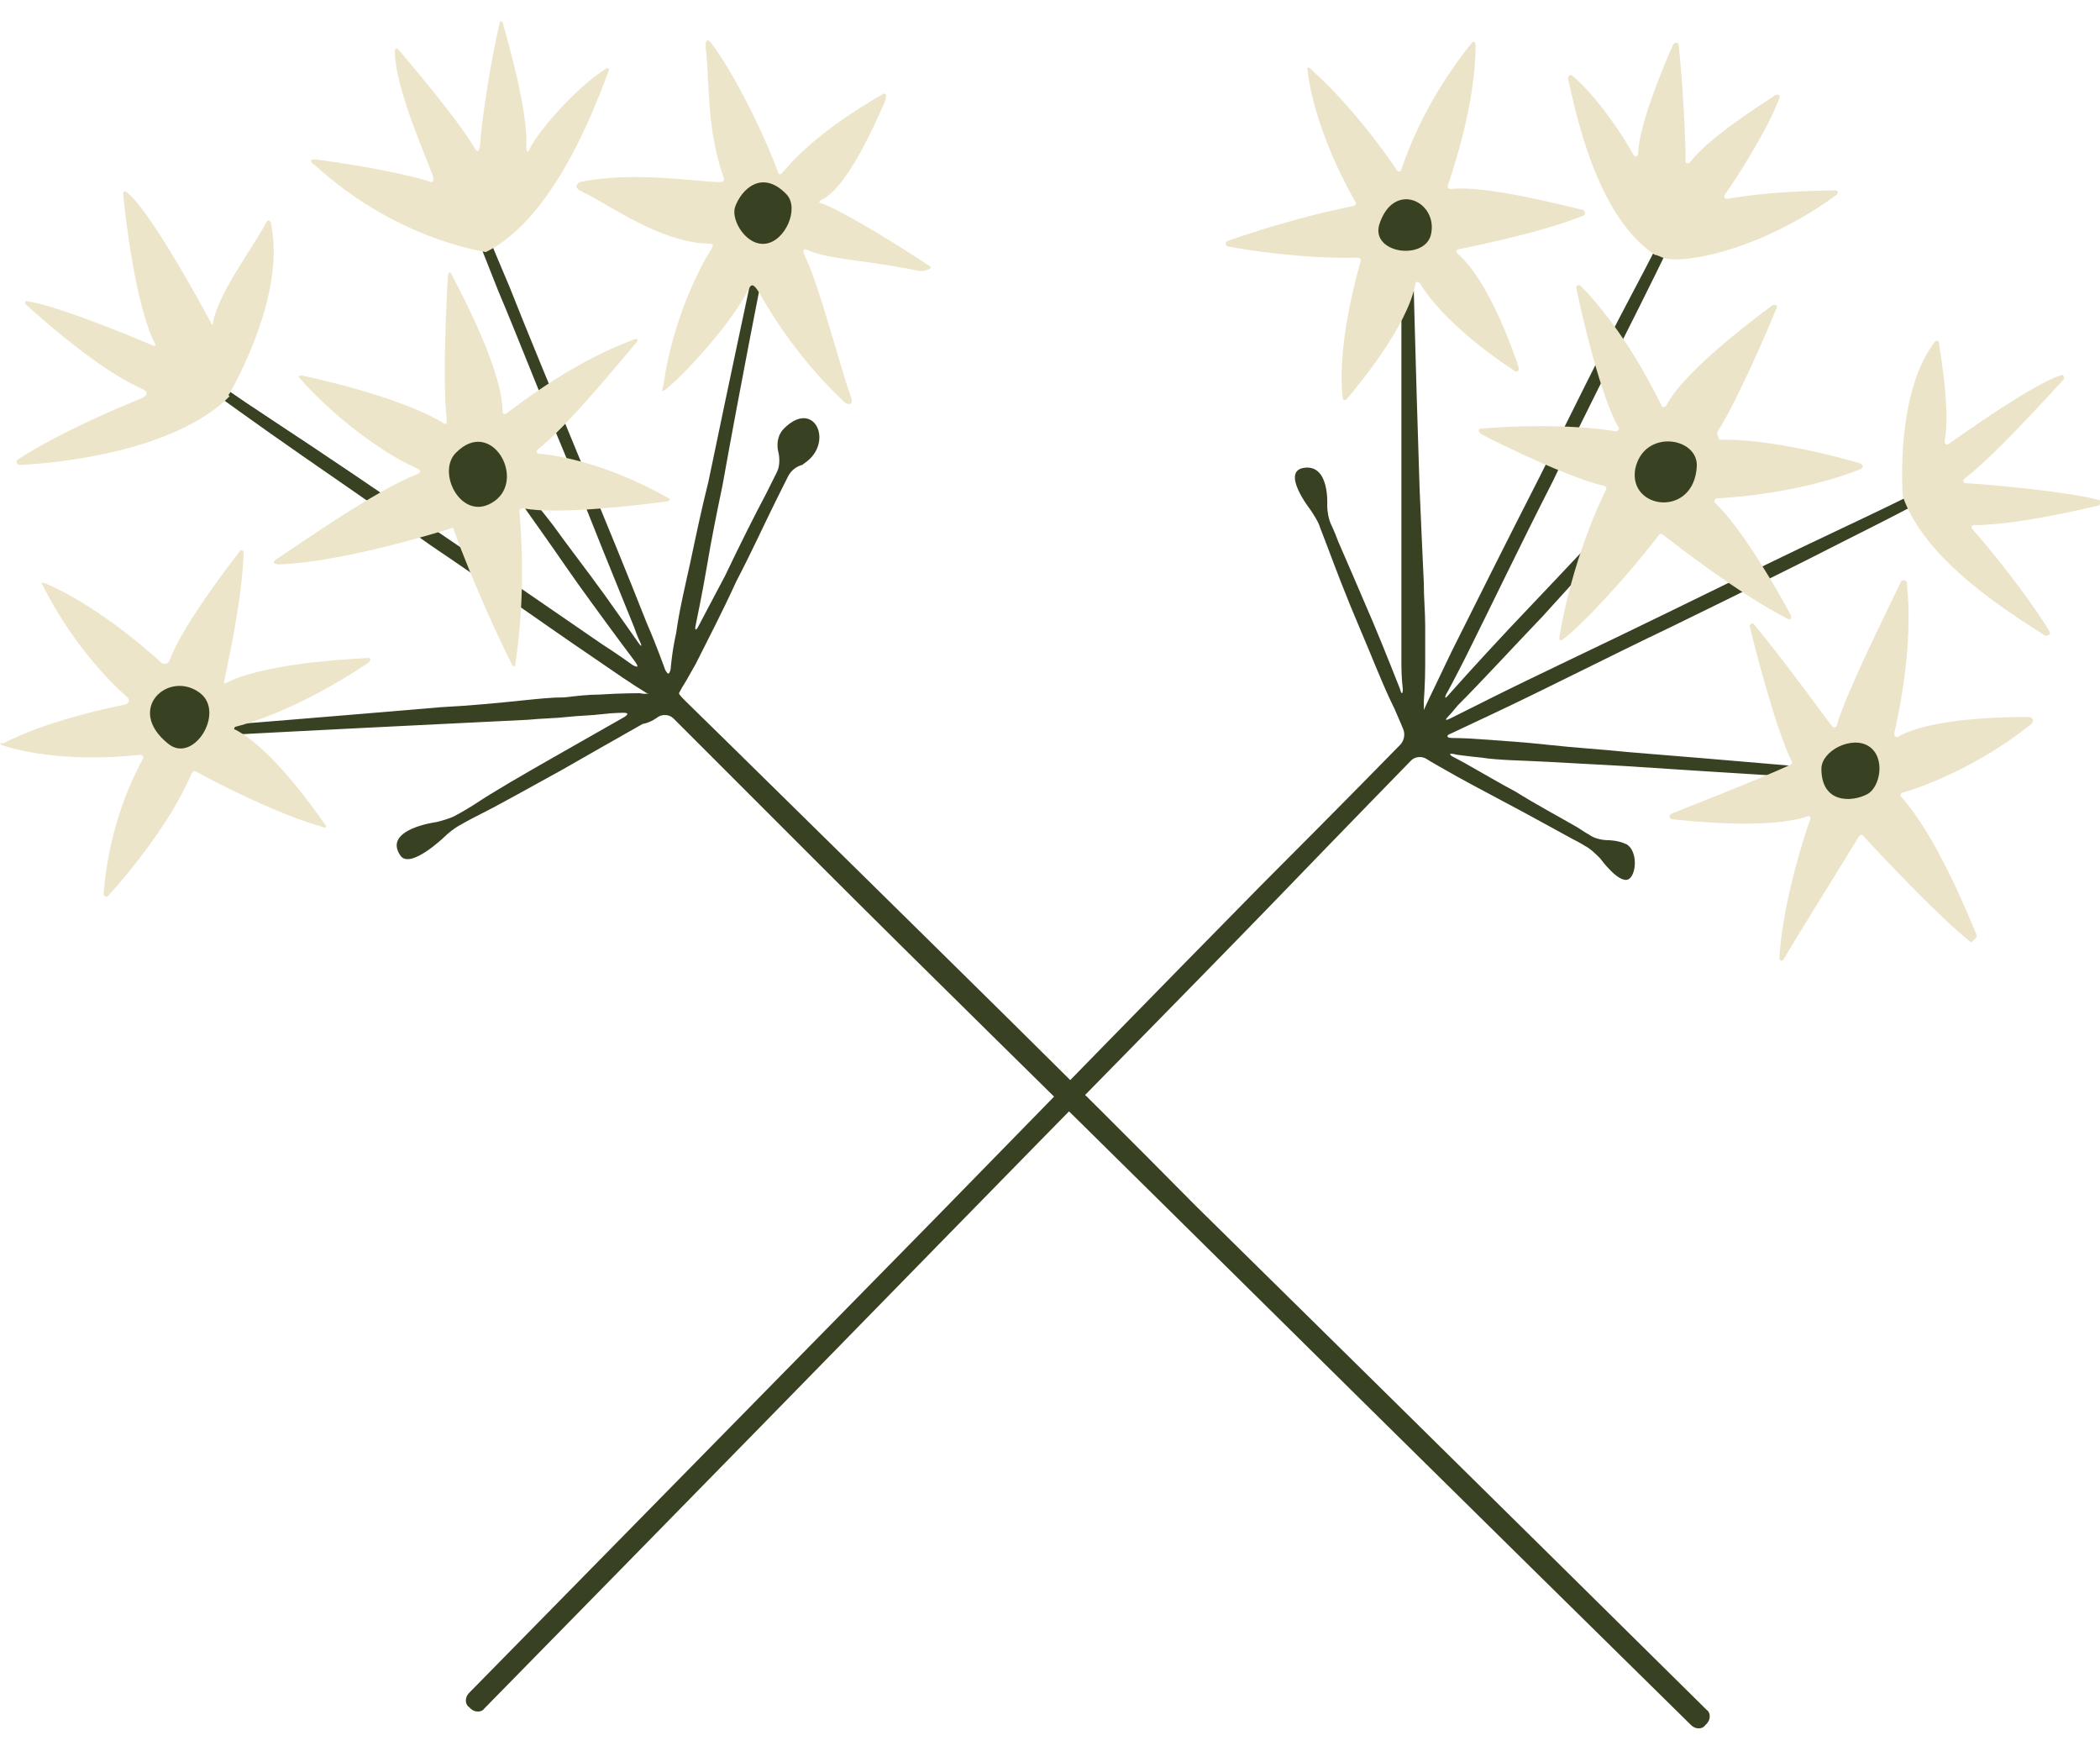
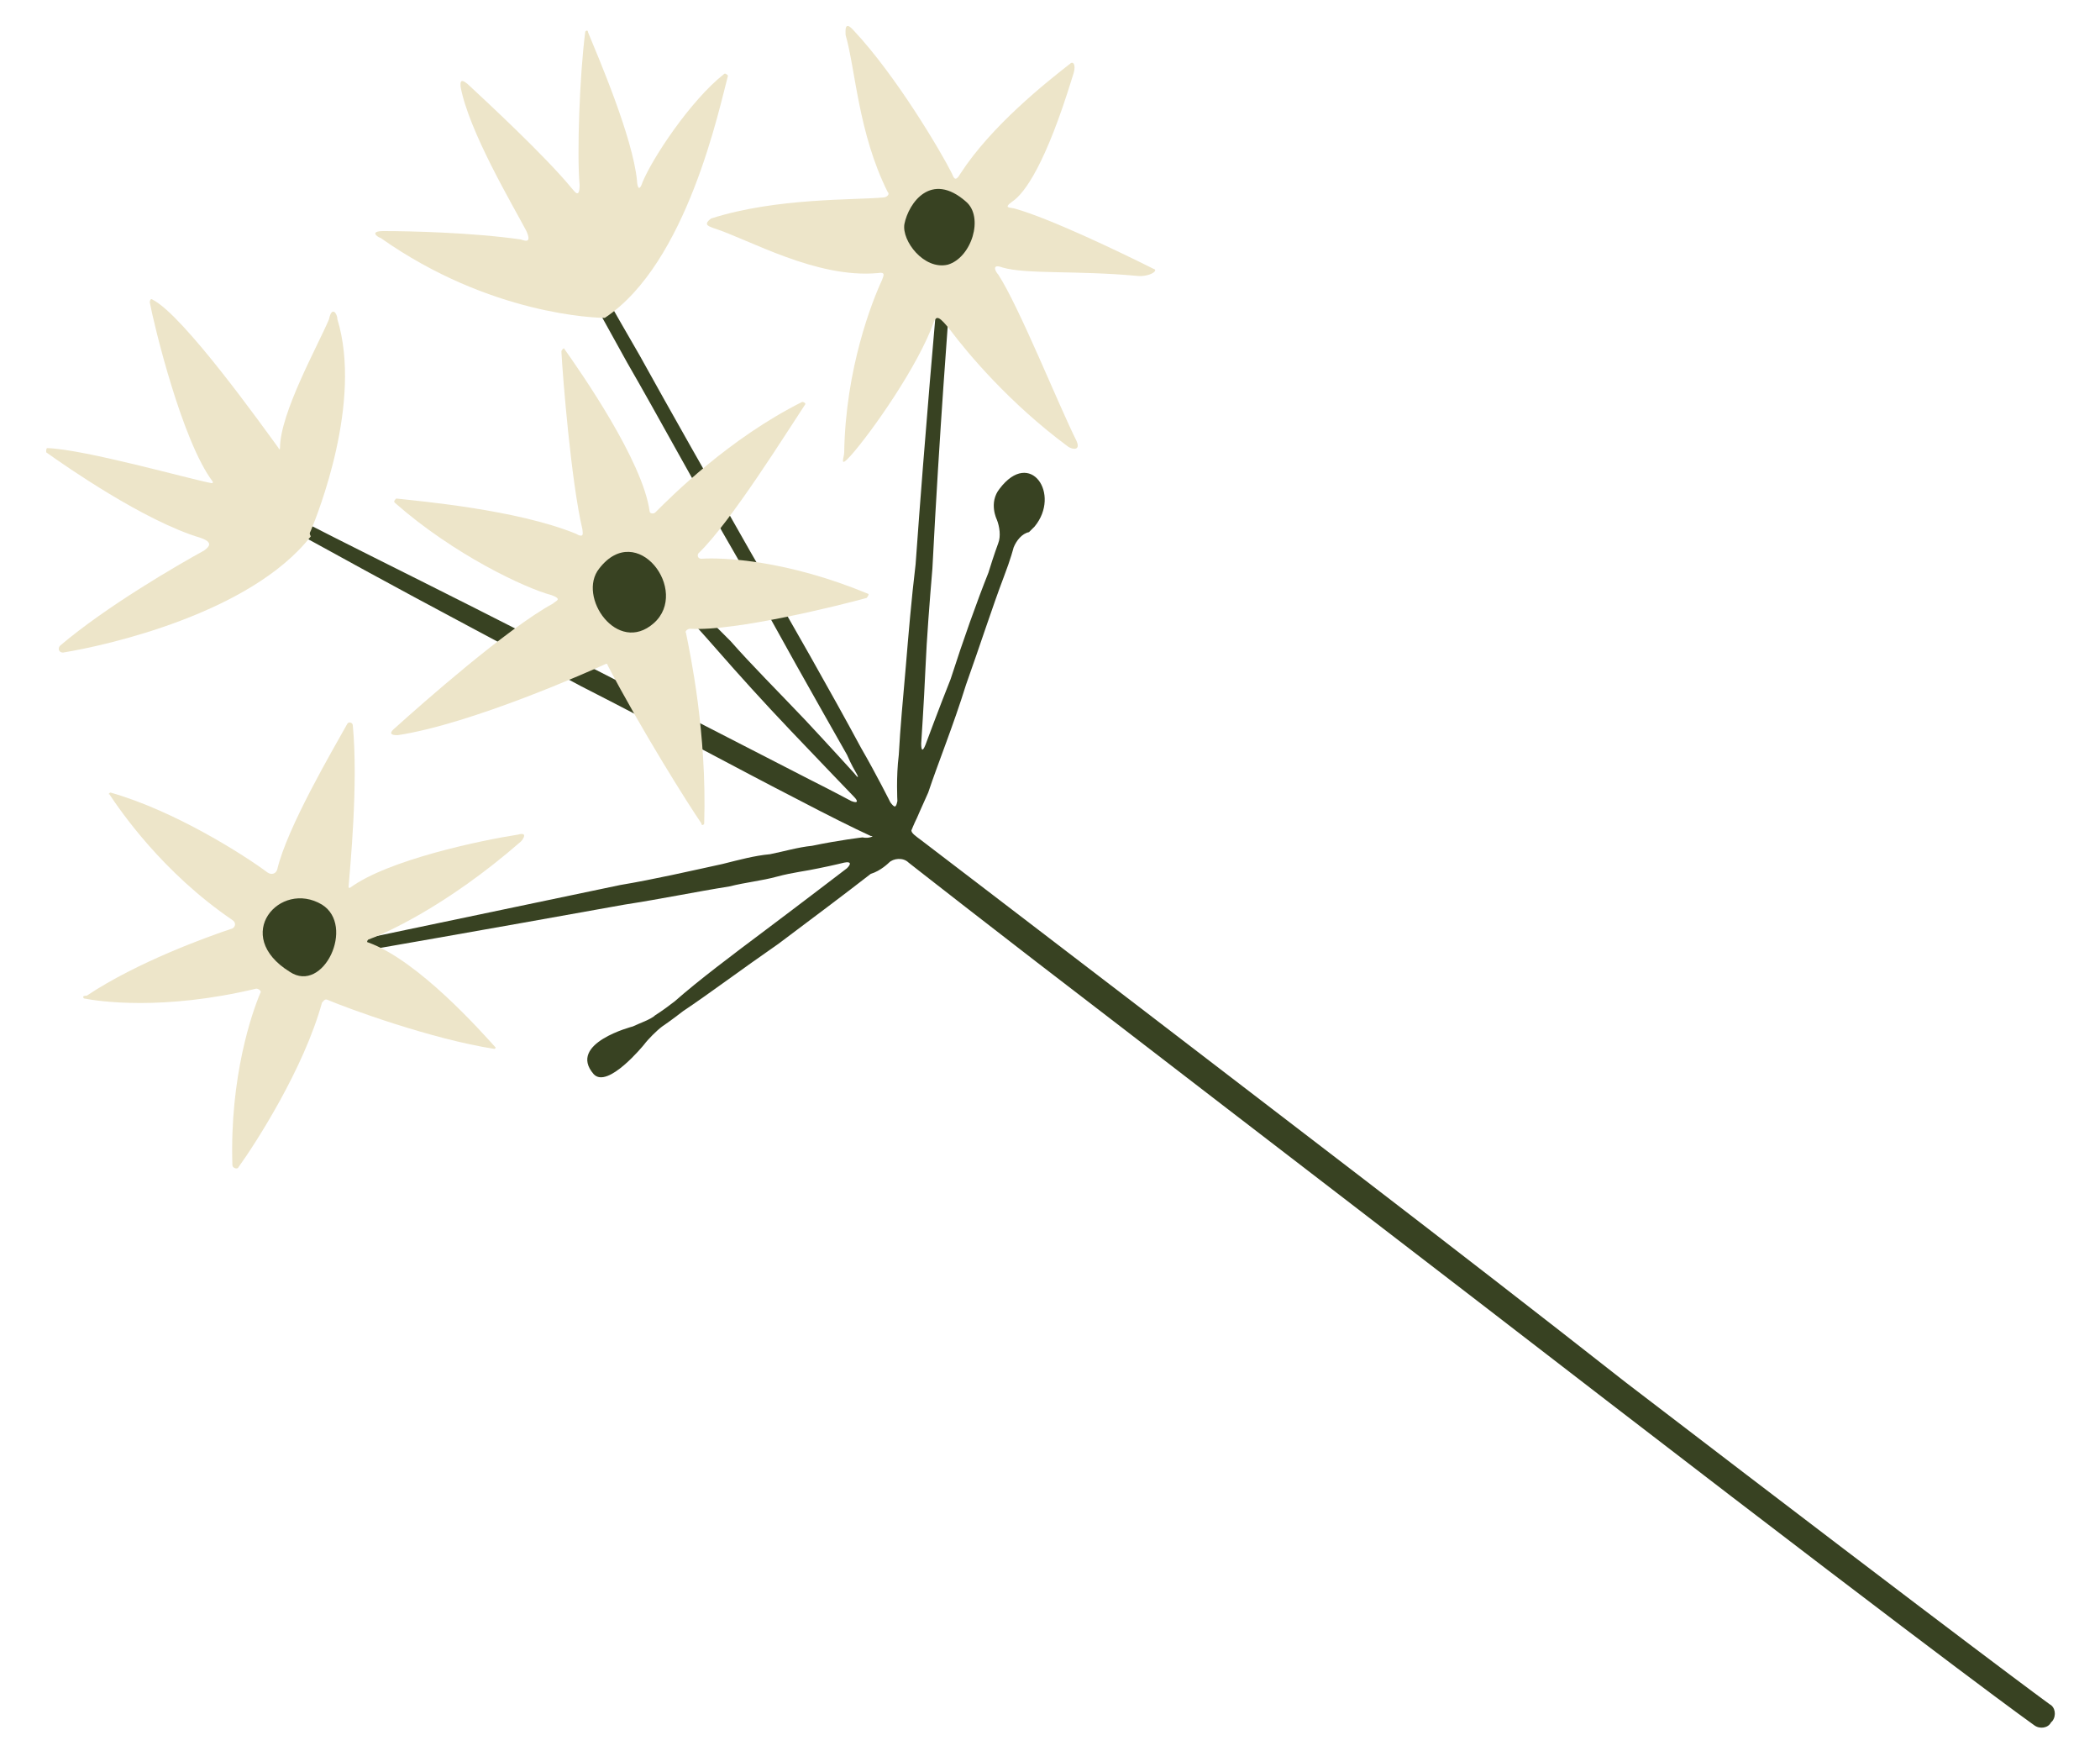
- <svg xmlns="http://www.w3.org/2000/svg" version="1.1" id="Lager_1" x="0px" y="0px" viewBox="-45 -32.8 150 125" style="enable-background:new -45 -32.8 150 125;" xml:space="preserve">
+ <svg xmlns="http://www.w3.org/2000/svg" version="1.1" id="Lager_1" x="0px" y="0px" viewBox="45 -32 150 125" style="enable-background:new 45 -32 150 125;" xml:space="preserve">
  <style type="text/css">
	.st0{fill:#384222;}
	.st1{fill:#EDE5C9;}
- 	.st2{fill:#ECE4C8;}
</style>
  <g>
    <g>
-       <g>
-         <path class="st0" d="M11-2.2c-0.7,0.7-0.4,1.7-0.4,1.7c0.1,0.4,0.1,1-0.1,1.4c0,0-0.3,0.6-0.8,1.6C8.9,4,7.8,6.2,6.8,8.3     C6,9.8,4.9,11.9,4.9,11.9c-0.2,0.4-0.3,0.3-0.2-0.1c0,0,0.5-2.4,0.8-4.2c0.3-1.8,0.7-3.8,1.1-5.7C8-5.9,9.4-12.9,9.4-12.9     c0.1-0.4,0-0.8-0.2-0.8s-0.4,0.3-0.5,0.6c0,0-1.5,7-3.1,14.7C5.1,3.6,4.7,5.5,4.3,7.4c-0.4,1.8-0.8,3.5-1,5C3,13.7,2.9,15,2.9,15     c-0.1,0.4-0.2,0.4-0.4,0c0,0-0.6-1.7-1.3-3.3C-0.1,8.4-1.9,4-3.7-0.3c-1.8-4.4-3.6-8.7-4.9-12c-1.4-3.3-2-4.8-2-4.8     c-0.2-0.4-0.4-0.6-0.6-0.5s-0.2,0.4-0.1,0.8c0,0,0.6,1.5,1.9,4.8C-8-8.7-6.3-4.3-4.5,0C-2.8,4.4-1,8.8,0.3,12     c0.2,0.6,0.4,1,0.4,1c0.2,0.4,0.1,0.4-0.1,0.1c0,0-1.4-2-2.4-3.4c-1.3-1.8-2.7-3.6-3.7-5c-1-1.3-1.3-1.6-1.3-1.6     c-0.2-0.3-0.6-0.5-0.8-0.4c-0.2,0.1-0.1,0.5,0.1,0.8c0,0,0.2,0.3,1.2,1.7c1,1.4,2.2,3.2,3.6,5.1c1.3,1.8,3.1,4.2,3.1,4.2     c0.2,0.3,0.2,0.4-0.2,0.2c0,0-1.1-0.8-2.2-1.5C-5.2,11-9.4,8.1-13.7,5.2c-4.2-2.9-8.5-5.8-11.7-7.9c-3.2-2.1-4.7-3.2-4.7-3.2     c-0.3-0.2-0.7-0.3-0.8-0.1c-0.1,0.2,0.1,0.5,0.4,0.7c0,0,1.5,1.1,4.6,3.3c3.1,2.2,7.4,5.1,11.6,8.1C-10,9-5.8,12-2.7,14.1     c1.6,1.1,2.9,2,3.9,2.6c0.1,0,0.1,0,0.1,0c0.1,0-0.2,0.1-0.6,0c0,0-1.4,0-2.9,0.1c-0.8,0-1.6,0.1-2.5,0.2c-0.9,0-1.8,0.1-2.8,0.2     c-1.9,0.2-4,0.4-6,0.5c-8.2,0.7-15.7,1.3-15.7,1.3c-0.4,0-0.7,0.2-0.7,0.4s0.4,0.4,0.8,0.3c0,0,7.5-0.4,15.7-0.8     c2.1-0.1,4.1-0.2,6.1-0.3c1-0.1,1.9-0.1,2.8-0.2c0.9-0.1,1.7-0.1,2.5-0.2c0.8-0.1,1.5-0.1,1.5-0.1c0.4,0,0.4,0.1,0.1,0.3     c0,0-3,1.7-5.1,2.9c-2.1,1.2-4.2,2.4-5.7,3.4c-0.8,0.5-1.2,0.7-1.2,0.7c-0.3,0.2-1,0.4-1.4,0.5c0,0-3.9,0.5-2.6,2.4     c0.7,1,3.1-1.3,3.1-1.3c0.3-0.3,0.8-0.7,1.2-0.9c0,0,0.5-0.3,1.3-0.7c1.6-0.8,3.7-2,5.9-3.2c2.1-1.2,4.2-2.4,5.8-3.3     C1.5,18.8,2,18.4,2,18.4c0.3-0.2,0.8-0.2,1.1,0.1c0,0,4.7,4.7,10.8,10.8c6.9,6.9,16.2,16,25.4,25.1c18.5,18.3,36.5,36,36.5,36     c0.3,0.3,0.8,0.3,1,0l0.1-0.1c0.3-0.3,0.3-0.8,0-1c0,0-18-17.8-36.5-36C31.3,44.1,22,35,15.1,28.2C8.3,21.5,4,17.3,4,17.3     c-0.3-0.3-0.5-0.5-0.5-0.6c0,0,0.2-0.4,0.4-0.7c0,0,0.3-0.5,0.8-1.4c0.8-1.6,1.9-3.7,2.9-5.9c1.1-2.1,2.1-4.3,2.9-5.9     c0.5-1,0.8-1.6,0.8-1.6c0.2-0.4,0.6-0.7,1-0.8c0,0,0,0,0.4-0.3C14.5-1.4,13.1-4.3,11-2.2z" />
-       </g>
-       <path class="st1" d="M-13.1-2.9c-0.3-2.8,0-8.7,0.1-10.3c0-0.1,0.2-0.2,0.2-0.1c0.8,1.5,3.7,7,3.7,9.9c0,0.2,0.2,0.2,0.3,0.1    C-7.7-4.1-4-7,0.4-8.6c0.1,0,0.2,0.1,0.1,0.2c-1.1,1.3-5.1,6.2-7.1,7.7c-0.1,0.1-0.1,0.3,0.1,0.3c1.3,0.1,4.9,0.7,9.3,3.2    C2.9,2.8,2.8,3,2.7,3C1.2,3.2-5.1,4-7.6,3.5c-0.2,0-0.3,0.1-0.3,0.2c0.1,1.2,0.5,5.8-0.3,11c0,0.1-0.2,0.1-0.2,0    C-9,13.6-11.2,8.9-12.6,5c0-0.1-0.1-0.1-0.1-0.1c-0.9,0.3-8.1,2.5-12.4,2.6c-0.2,0-0.6-0.1-0.1-0.4c1.8-1.2,7.1-4.9,9.9-6    c0.2-0.1,0.6-0.2,0-0.5c-1.5-0.6-5.3-3-8.3-6.4c-0.1-0.1,0-0.2,0.1-0.2c1.4,0.3,6.8,1.5,10,3.3C-13-2.3-13.1-2.7-13.1-2.9z" />
-       <path class="st1" d="M-3.4-19.1c1.9,0.9,5.5,3.6,9,3.7c0.5,0,0.3,0.2,0.2,0.4c-0.7,1.1-2.7,4.8-3.4,9.6c0,0.3-0.4,0.9,0.4,0.2    c1.4-1.2,4.5-4.6,5.7-7c0.2-0.4,0.4-0.3,0.9,0.6c0.8,1.4,2.8,4.6,5.9,7.5c0.2,0.2,0.7,0.3,0.5-0.3c-0.8-2.2-2.3-8.1-3.3-10.1    c-0.1-0.2-0.3-0.7,0.3-0.4c1.3,0.6,4.2,0.7,7.6,1.4c0.7,0.2,1.3-0.2,1-0.3c-1.8-1.2-5.6-3.6-7.5-4.4c-0.2-0.1-0.7-0.1-0.1-0.4    c0.8-0.4,2.2-1.9,4.3-6.7c0.3-0.6,0.2-0.9,0-0.8c-1.6,0.9-5,3-7.1,5.5c-0.4,0.5-0.4,0.1-0.5-0.1c-0.5-1.4-2.5-6-4.6-8.9    c-0.5-0.7-0.5-0.1-0.5,0.2c0.3,2,0,5.7,1.3,9.3c0.1,0.2-0.1,0.3-0.3,0.3c-1.6,0-6.1-0.8-10,0C-4.1-19.4-3.6-19.2-3.4-19.1z" />
-       <path class="st1" d="M-10.3-14.8c-0.5-0.1-6.5-1-12.2-6.2c-0.2-0.1-0.6-0.5,0.2-0.4c1.4,0.2,5,0.7,7.8,1.5    c0.2,0.1,0.6,0.3,0.4-0.4c-0.6-1.6-2.6-6.1-2.7-8.7c0-0.2,0-0.6,0.4-0.1c1,1.2,3.9,4.6,5.2,6.7c0.1,0.2,0.4,0.8,0.5-0.1    c0.1-1.8,0.8-6.2,1.4-8.7c0-0.1,0.2-0.1,0.2,0c0.4,1.4,1.8,6.3,1.7,8.8c0,0.2,0,0.8,0.3,0.1c0.7-1.3,3.3-4.3,5.4-5.6    c0.1-0.1,0.2,0,0.2,0.1C-2.2-26-5.2-17.3-10.3-14.8C-10.3-14.8-10.3-14.8-10.3-14.8z" />
-       <path class="st1" d="M-28.6-4.7c0.5-0.9,3.9-7,3-11.9c0-0.3-0.2-0.8-0.5-0.1c-0.8,1.5-3.4,5-3.7,7c0,0.1-0.1,0.1-0.1,0    c-0.7-1.3-4.5-8.3-6.1-9.4c-0.1-0.1-0.2,0-0.2,0.1c0.1,1.4,0.9,8.2,2.3,10.8c0,0.1,0,0.1-0.1,0.1c-1.2-0.5-6.9-2.9-9.1-3.2    c-0.1,0-0.1,0.1-0.1,0.2c1,0.9,5.1,4.6,8.2,6c0.7,0.3,0.5,0.5,0.2,0.7c-1.7,0.7-6,2.5-8.9,4.4c-0.2,0.1-0.1,0.4,0.1,0.4    c2.5-0.1,11-0.9,15-4.9C-28.7-4.6-28.7-4.6-28.6-4.7z" />
-       <path class="st1" d="M-44.9,20.4c0.8,0.3,4.4,1.3,9.9,0.7c0.2,0,0.3,0.2,0.2,0.3c-0.6,1.1-2.4,4.6-2.8,9.6c0,0.2,0.2,0.3,0.3,0.2    c1.2-1.3,4.5-5.2,6-8.8c0.1-0.1,0.2-0.2,0.3-0.1c1.1,0.6,5.6,3,9.2,4c0.1,0,0.1-0.1,0.1-0.1c-0.7-1-3.8-5.5-6.5-6.9    c-0.1,0-0.1-0.1,0-0.2c0.9-0.2,4.6-1.3,9.4-4.5c0.2-0.1,0.5-0.5-0.1-0.4c-2.1,0.1-7.6,0.5-10,1.8c-0.1,0-0.1,0-0.1-0.1    c0.2-1,1.3-5.8,1.4-9.2c0-0.2-0.2-0.3-0.3-0.1c-1,1.3-4.2,5.5-5,7.8c-0.1,0.2-0.4,0.3-0.6,0.1c-1.2-1.1-4.8-4.2-8.4-5.7    c-0.1,0-0.2,0.1-0.1,0.1c0.5,1,2.5,4.9,6.1,8.1c0.2,0.2,0.1,0.4-0.1,0.5c-1.5,0.3-5.7,1.2-8.8,2.8C-45,20.2-45,20.3-44.9,20.4z" />
-       <path class="st0" d="M-12.4-0.5C-13.9,0.9-12,4.6-9.7,3S-9.9-3-12.4-0.5z" />
-       <path class="st0" d="M7.5-18c-0.3,0.9,0.8,2.8,2.2,2.6s2.4-2.5,1.5-3.5C9.4-20.8,7.9-19.2,7.5-18z" />
-       <path class="st0" d="M-33,20.3c1.8,1.5,4.1-2.2,2.3-3.6C-32.9,15-36.1,17.8-33,20.3z" />
+       <path class="st0" d="M116.4,2.9c-0.8,1-0.2,2.2-0.2,2.2c0.2,0.5,0.3,1.2,0.1,1.7c0,0-0.3,0.8-0.7,2.1c-0.8,2-1.8,4.8-2.7,7.6    c-0.8,2-1.8,4.7-1.8,4.7c-0.2,0.5-0.3,0.4-0.3-0.1c0,0,0.2-3,0.3-5.3s0.3-4.8,0.5-7.2c0.5-9.8,1.2-18.7,1.2-18.7    c0.1-0.5-0.1-1-0.4-1c-0.2,0-0.4,0.4-0.5,0.8c0,0-0.8,8.8-1.5,18.6c-0.3,2.5-0.5,4.9-0.7,7.3c-0.2,2.3-0.4,4.4-0.5,6.3    c-0.2,1.6-0.1,3.3-0.1,3.3c-0.1,0.5-0.2,0.5-0.5,0.1c0,0-1-2-2.1-3.9c-2.1-3.9-5-9-7.9-14c-2.9-5.1-5.8-10.2-7.9-14    c-2.2-3.8-3.2-5.6-3.2-5.6c-0.3-0.5-0.6-0.7-0.8-0.5c-0.2,0.2-0.2,0.5,0,1c0,0,1,1.8,3.1,5.6c2.2,3.8,5,9,7.9,14    c2.8,5.2,5.7,10.3,7.8,14c0.3,0.7,0.6,1.2,0.6,1.2c0.3,0.5,0.2,0.5-0.1,0.1c0,0-2-2.2-3.5-3.8c-1.9-2-3.9-4-5.3-5.6    c-1.4-1.4-1.8-1.8-1.8-1.8c-0.3-0.3-0.8-0.5-1-0.4s0,0.6,0.2,1c0,0,0.3,0.3,1.7,1.9c1.4,1.6,3.2,3.6,5.2,5.7    c1.9,2,4.5,4.7,4.5,4.7c0.3,0.3,0.3,0.5-0.2,0.3c0,0-1.5-0.8-2.9-1.5c-4.3-2.2-9.9-5.1-15.6-8c-5.6-2.9-11.4-5.8-15.6-7.9    s-6.3-3.2-6.3-3.2c-0.4-0.2-0.9-0.3-1,0c-0.1,0.3,0.2,0.6,0.6,0.8c0,0,2,1.1,6.2,3.4S80.9,14,86.5,17c5.7,2.9,11.4,6,15.5,8.1    c2.1,1.1,3.9,2,5.2,2.6c0.1,0,0.1,0,0.1,0c0.1,0-0.2,0.2-0.7,0.1c0,0-1.7,0.2-3.6,0.6c-1,0.1-2,0.4-3,0.6    c-1.1,0.1-2.2,0.4-3.4,0.7c-2.3,0.5-4.9,1.1-7.3,1.5c-10,2.1-19.1,4-19.1,4c-0.5,0.1-0.8,0.4-0.8,0.6s0.6,0.4,1,0.2    c0,0,9.2-1.6,19.2-3.4c2.6-0.4,5-0.9,7.5-1.3c1.2-0.3,2.3-0.4,3.4-0.7s2.1-0.4,3-0.6c1-0.2,1.8-0.4,1.8-0.4    c0.5-0.1,0.5,0.1,0.2,0.4c0,0-3.4,2.6-5.8,4.4c-2.4,1.8-4.8,3.6-6.5,5.1c-0.9,0.7-1.4,1-1.4,1c-0.3,0.3-1.2,0.6-1.6,0.8    c0,0-4.7,1.2-2.8,3.4c1,1.1,3.6-2.1,3.6-2.1c0.3-0.4,0.9-1,1.3-1.3c0,0,0.6-0.4,1.5-1.1c1.8-1.2,4.2-3,6.8-4.8    c2.4-1.8,4.8-3.6,6.6-5c0.7-0.2,1.3-0.8,1.3-0.8c0.3-0.3,1-0.4,1.4,0c0,0,6.5,5.1,15,11.6c9.6,7.4,22.4,17.2,35.1,27    c25.6,19.7,30.3,23,30.3,23c0.4,0.3,1,0.2,1.2-0.2l0.1-0.1c0.3-0.4,0.2-1-0.2-1.2c0,0-4.7-3.4-30.3-23c-12.6-9.9-25.5-19.7-35-27    c-9.4-7.2-15.3-11.7-15.3-11.7c-0.4-0.3-0.7-0.5-0.7-0.7c0,0,0.2-0.5,0.4-0.9c0,0,0.3-0.7,0.8-1.8c0.7-2.1,1.8-4.8,2.7-7.7    c1-2.8,1.9-5.6,2.7-7.7c0.5-1.3,0.7-2.1,0.7-2.1c0.2-0.5,0.6-1,1.1-1.1c0,0,0,0,0.4-0.4C120.8,3.3,118.6,0,116.4,2.9z" />
    </g>
-     <g>
-       <g>
-         <path class="st0" d="M65.5,21.6c1.8,0.1,3.6,0.2,5.5,0.3c7.5,0.5,14.3,0.9,14.3,0.9c0.4,0,0.7-0.1,0.8-0.3c0-0.2-0.3-0.4-0.7-0.4     c0,0-6.7-0.6-14.2-1.2c-1.9-0.2-3.7-0.3-5.5-0.5c-1.8-0.2-3.4-0.3-4.8-0.4c-1.2-0.1-2.2-0.1-2.2-0.1c-0.4,0-0.4-0.2-0.1-0.3     c0,0,1.7-0.8,3.4-1.6c3.4-1.6,7.9-3.9,12.3-6c4.5-2.2,9-4.4,12.3-6.1c3.4-1.7,4.9-2.5,4.9-2.5c0.4-0.2,0.6-0.5,0.5-0.7     c-0.1-0.2-0.5-0.2-0.8,0c0,0-1.6,0.8-5,2.4c-3.4,1.6-7.9,3.8-12.4,6c-4.5,2.2-9,4.3-12.4,6c-1.4,0.7-2.8,1.4-2.8,1.4     c-0.4,0.2-0.4,0.1-0.1-0.2c0,0,0.2-0.2,0.6-0.7c1.7-1.7,3.9-4.1,6.1-6.4c2.2-2.4,4.3-4.8,6-6.6c1.6-1.8,2.2-2.5,2.2-2.5     c0.3-0.3,0.4-0.7,0.2-0.8s-0.5,0-0.8,0.3c0,0-0.6,0.6-2.3,2.4c-1.7,1.7-3.9,4.1-6.1,6.4c-2.2,2.3-4.4,4.7-6,6.5     c-0.1,0.1-0.1,0.1-0.1,0.1c-0.1,0.1-0.1-0.1,0.1-0.4c0,0,0.7-1.3,1.3-2.5c1.7-3.4,3.9-8,6.2-12.5c2.2-4.6,4.5-9.1,6.2-12.5     c1.7-3.4,2.5-5.1,2.5-5.1c0.2-0.4,0.2-0.7,0-0.8s-0.5,0.1-0.7,0.5c0,0-0.8,1.6-2.6,5c-1.8,3.4-4,7.9-6.3,12.5     c-2.3,4.5-4.6,9.1-6.3,12.5c-0.8,1.7-1.5,3.1-2,4.2c0,0,0,0,0,0c0,0.1,0-0.2,0-0.6c0,0,0.1-1.3,0.1-2.6c0-0.9,0-1.8,0-2.8     c0-1-0.1-2-0.1-3.1c-0.1-2.1-0.2-4.4-0.3-6.7c-0.3-9.1-0.5-17.5-0.5-17.5c0-0.4-0.2-0.7-0.4-0.7c-0.2,0-0.4,0.3-0.4,0.7     c0,0,0,8.4,0,17.5c0,2.3,0,4.6,0,6.7c0,1.1,0,2.1,0,3.1c0,1,0,1.9,0,2.8c0,0.9,0.1,1.7,0.1,1.7c0,0.4-0.1,0.4-0.2,0     c0,0-1.1-2.8-1.9-4.7c-0.9-2.1-1.8-4.2-2.5-5.8c-0.3-0.8-0.5-1.2-0.5-1.2c-0.2-0.4-0.3-1-0.3-1.4c0,0,0.2-2.9-1.6-2.7     c-1.8,0.2,0.4,3,0.4,3c0.2,0.3,0.6,0.9,0.7,1.3c0,0,0.2,0.5,0.5,1.3c0.6,1.6,1.4,3.7,2.3,5.8c0.9,2.1,1.7,4.2,2.5,5.8     c0.4,0.9,0.6,1.4,0.6,1.4c0.2,0.4,0.1,0.9-0.2,1.2c0,0-4.1,4.2-10,10.1C38.6,37,30.2,45.6,21.8,54.2     C4.9,71.4-11.5,88.1-11.5,88.1c-0.3,0.3-0.3,0.8,0,1l0.1,0.1c0.3,0.3,0.8,0.3,1,0c0,0,16.4-16.7,33.2-33.9     c8.4-8.6,16.9-17.2,23.2-23.7c5.6-5.8,9.8-10.1,9.8-10.1c0.3-0.3,0.8-0.3,1.1-0.1c0,0,0.3,0.2,1.2,0.7c1.2,0.7,2.9,1.6,4.6,2.5     c1.7,0.9,3.3,1.8,4.6,2.5c0.6,0.3,0.9,0.5,0.9,0.5c0.4,0.2,0.8,0.6,1.1,0.9c0,0,1.3,1.8,2,1.5c0.6-0.3,0.7-2-0.1-2.5     c-0.6-0.3-1.3-0.3-1.3-0.3c-0.4,0-1-0.1-1.4-0.4c0,0-0.2-0.1-0.8-0.5c-1.2-0.7-2.9-1.6-4.5-2.6c-1.7-0.9-3.3-1.9-4.5-2.5     c-0.1-0.1-0.1-0.1-0.1-0.1c-0.1-0.1,0.1-0.1,0.5,0c0,0,0.7,0.1,1.7,0.2C62.1,21.5,63.7,21.5,65.5,21.6z" />
-       </g>
-       <g>
-         <path class="st2" d="M77.7-2c1.4-2.2,3.5-7.1,4.2-8.8c0.1-0.2-0.1-0.3-0.3-0.2C80-9.8,75.2-6.2,74-3.8c-0.1,0.1-0.3,0.1-0.3,0     c-0.6-1.2-2.6-5.3-5.8-8.6c-0.1-0.1-0.4,0-0.3,0.2c0.4,2,1.8,7.9,3,9.9c0.1,0.1,0,0.3-0.2,0.3c-1.1-0.2-4.5-0.6-9.5-0.2     c-0.5,0-0.2,0.3-0.1,0.4c1.7,0.9,6.5,3.2,8.8,3.7c0.1,0,0.2,0.2,0.1,0.3c-0.5,1-2.4,5.1-3.3,10.4c-0.1,0.5,0.2,0.3,0.3,0.2     c1-0.7,4.1-3.9,6.8-7.4c0.1-0.1,0.2-0.1,0.3,0c0.9,0.7,5.4,4.2,8.9,6c0.2,0.1,0.3-0.1,0.2-0.3c-0.8-1.5-3.4-6.1-5.4-8     c-0.1-0.1,0-0.3,0.1-0.3c1.4-0.1,6-0.4,10.3-2.1c0.2-0.1,0.2-0.3,0-0.4c-1.6-0.5-6.7-1.8-10.1-1.7C77.7-1.7,77.6-1.8,77.7-2z" />
-         <path class="st2" d="M96.2,34c-0.7-1.7-2.9-7.1-5.4-9.9c-0.1-0.1,0-0.3,0.1-0.3c1.1-0.3,5.2-1.7,9.2-4.9c0.2-0.2,0.1-0.5-0.2-0.5     c-2,0-7,0.1-9.3,1.4c-0.1,0.1-0.3,0-0.3-0.2c0.3-1.4,1.4-6.2,0.9-10.8c0-0.2-0.3-0.2-0.4-0.1c-0.9,1.9-4,8.1-4.6,10.3     c0,0.1-0.2,0.2-0.3,0.1c-0.8-1-3.2-4.4-5.6-7.3c-0.1-0.2-0.4,0-0.3,0.2c0.5,2.1,2,7.7,3,9.6c0,0.1,0,0.2-0.1,0.2     c-0.6,0.3-2.9,1.3-8.5,3.5c-0.2,0.1-0.2,0.3,0,0.4c1.9,0.2,7,0.7,9.7-0.2c0.1-0.1,0.3,0.1,0.2,0.2c-0.5,1.4-2,6.2-2.2,9.9     c0,0.2,0.2,0.3,0.3,0.1c1-1.7,4-6.5,5.4-8.8c0.1-0.1,0.2-0.1,0.3,0c0.9,1,5.5,5.9,7.7,7.6C96,34.3,96.2,34.2,96.2,34z" />
-         <path class="st2" d="M73.8-14.4c1.2,0.5,6.8-0.4,12.4-4.5c0.1-0.1,0.1-0.3-0.1-0.3c-1.4,0-5,0.1-7.7,0.6c-0.2,0-0.3-0.1-0.2-0.3     c0.8-1.1,3.1-4.7,3.9-6.9c0.1-0.2-0.1-0.3-0.3-0.2c-1.2,0.8-4.7,3-6.1,4.8c-0.1,0.1-0.3,0.1-0.3-0.1c0-1.5-0.2-5.7-0.5-8.3     c0-0.2-0.3-0.2-0.4,0C73.8-28,72.1-24,72-21.8c0,0.2-0.2,0.2-0.3,0.1c-0.7-1.3-2.6-4.2-4.4-5.7c-0.1-0.1-0.3,0-0.3,0.2     c0.5,2.1,1.9,9.7,6.2,12.6C73.4-14.6,73.7-14.4,73.8-14.4z" />
-         <path class="st0" d="M76.2,0.5c0.1-2.1-3.8-2.7-4.4,0.2C71.3,3.6,76,4.2,76.2,0.5z" />
-         <path class="st0" d="M88.4,23.9c0.9-0.5,1.3-2.6,0.1-3.4c-1.2-0.8-3.4,0.3-3.4,1.6C85.1,24.6,87.3,24.5,88.4,23.9z" />
-         <path class="st2" d="M90.9,2.6c0-0.5-0.5-7.3,2.3-11c0.1-0.1,0.3-0.1,0.3,0.1c0.2,1.3,0.8,5.1,0.4,7c0,0.2,0.1,0.3,0.3,0.2     c1.4-1,6.1-4.3,8-4.9c0.2-0.1,0.3,0.2,0.2,0.3c-1.2,1.3-5,5.5-7.1,7.1c-0.1,0.1-0.1,0.3,0.1,0.3c1.7,0.1,7.3,0.6,9.5,1.2     c0.2,0,0.2,0.3,0,0.4c-1.7,0.4-6.1,1.4-8.9,1.4c-0.2,0-0.2,0.2-0.1,0.3c0.9,1,3.8,4.5,5.5,7.3c0.1,0.2-0.1,0.3-0.3,0.3     C99.1,11.3,92.5,7.4,90.9,2.6C90.9,2.6,90.9,2.6,90.9,2.6z" />
-         <path class="st2" d="M48.4-27.8c0.1,1.2,0.8,4.8,3.4,9.4c0.1,0.1,0,0.3-0.1,0.3c-0.9,0.2-4.1,0.8-9,2.5c-0.2,0.1-0.2,0.3,0,0.4     c1.6,0.3,5.6,0.9,9.3,0.8c0.1,0,0.2,0.1,0.2,0.2c-0.3,1.1-1.7,6-1.3,9.8c0,0.2,0.2,0.2,0.3,0.1c1-1.2,4.3-5.2,4.9-8.2     c0-0.2,0.2-0.2,0.3-0.1c0.6,1,2.4,3.4,6.8,6.3c0.1,0.1,0.3,0,0.3-0.2c-0.5-1.5-2.2-6.3-4.4-8.2c-0.1-0.1-0.1-0.3,0.1-0.3     c1.4-0.3,5.9-1.2,8.9-2.4c0.2-0.1,0.1-0.3,0-0.4c-1.7-0.4-7.1-1.8-9.5-1.5c-0.1,0-0.2-0.1-0.2-0.2c0.4-1.2,2-5.9,2-10.1     c0-0.2-0.2-0.3-0.3-0.1c-0.9,1.1-3.5,4.5-5,9c0,0.1-0.2,0.2-0.3,0.1c-0.7-1.1-3.3-4.7-6-7.1C48.5-28.1,48.3-28,48.4-27.8z" />
-         <path class="st0" d="M53.5-16.7c-0.5,2,3.2,2.5,3.7,0.7C57.8-18.4,54.5-20,53.5-16.7z" />
-       </g>
-     </g>
+     <path class="st1" d="M86.6,5.8C85.8,2.4,85.2-5,85.1-6.9c0-0.1,0.2-0.3,0.2-0.2c1.2,1.7,5.6,8,6.1,11.6c0,0.2,0.3,0.2,0.4,0.1   c1.2-1.2,5.3-5.3,10.5-7.9c0.1,0,0.3,0.1,0.2,0.2c-1.2,1.8-5.3,8.4-7.6,10.6c-0.1,0.1-0.1,0.4,0.2,0.4c1.6-0.1,6.1,0.1,11.9,2.5   c0.1,0,0,0.2-0.1,0.3c-1.8,0.5-9.4,2.4-12.6,2.2c-0.2,0-0.4,0.2-0.3,0.3c0.3,1.5,1.5,7.1,1.3,13.6c0,0.1-0.2,0.2-0.2,0   c-0.9-1.3-4.3-6.7-6.7-11.3c0-0.1-0.1-0.1-0.1-0.1c-1.1,0.5-9.6,4.3-14.9,5.1c-0.2,0-0.8,0-0.2-0.5c2-1.8,8-7.1,11.3-8.9   c0.2-0.2,0.7-0.3-0.1-0.6c-1.9-0.5-7-2.9-11.2-6.6c-0.1-0.1,0-0.2,0.1-0.3c1.8,0.2,8.6,0.8,12.8,2.5C86.8,6.5,86.6,6,86.6,5.8z" />
+     <path class="st1" d="M96-15.7c2.5,0.8,7.3,3.6,11.7,3.2c0.6-0.1,0.4,0.2,0.3,0.5c-0.7,1.5-2.6,6.3-2.7,12.3c0,0.4-0.4,1.2,0.5,0.2   c1.5-1.7,4.8-6.4,5.9-9.5c0.2-0.5,0.4-0.4,1.2,0.6c1.2,1.6,4.2,5.2,8.4,8.3c0.3,0.2,0.9,0.3,0.6-0.4c-1.3-2.6-4.1-9.6-5.6-11.9   c-0.2-0.2-0.5-0.8,0.3-0.5c1.7,0.5,5.3,0.2,9.6,0.6c0.9,0.1,1.6-0.4,1.2-0.5c-2.4-1.2-7.4-3.6-9.9-4.3c-0.3-0.1-0.9,0-0.2-0.5   c0.9-0.6,2.4-2.7,4.3-8.9c0.3-0.8,0.1-1.1-0.1-1c-1.8,1.4-5.7,4.5-7.9,7.9c-0.4,0.7-0.5,0.2-0.6,0c-0.8-1.6-4-7-7-10.2   c-0.7-0.8-0.6,0-0.6,0.3c0.7,2.4,0.9,7,3,11.2c0.2,0.2-0.1,0.4-0.3,0.4c-2,0.2-7.6,0-12.3,1.5C95.1-15.9,95.8-15.8,96-15.7z" />
+     <path class="st1" d="M88.2-9.3c-0.6,0-8.2-0.2-16-5.7c-0.3-0.1-0.8-0.5,0.2-0.5c1.8,0,6.3,0.1,9.8,0.6c0.3,0.1,0.8,0.3,0.4-0.6   c-1-1.9-4.1-7.1-4.7-10.3c0-0.2-0.1-0.7,0.5-0.2c1.4,1.3,5.5,5.1,7.4,7.4c0.2,0.2,0.6,0.9,0.6-0.2c-0.2-2.2,0-7.8,0.4-10.9   c0-0.1,0.2-0.2,0.2,0c0.7,1.7,3.2,7.5,3.5,10.6c0,0.2,0.1,1,0.4,0.1c0.7-1.7,3.4-5.8,5.8-7.7c0.1-0.1,0.2,0,0.3,0.1   C96.4-24.4,94.1-13.2,88.2-9.3L88.2-9.3z" />
+     <path class="st1" d="M67.2,5.9c0.5-1.2,3.7-9.2,1.9-15.1c0-0.4-0.4-1-0.6,0C67.7-7.3,65-2.5,65,0c0,0.1-0.1,0.1-0.1,0   c-1.1-1.5-6.8-9.5-9-10.6c-0.1-0.1-0.2,0-0.2,0.2C56-8.8,58-0.5,60.2,2.4c0,0.1,0,0.1-0.1,0.1C58.5,2.2,51.1,0.1,48.4,0   c-0.1,0-0.1,0.1-0.1,0.3c1.4,1,7,4.9,11,6.1C60.2,6.7,60,7,59.6,7.3c-2,1.1-7,4-10.3,6.8c-0.2,0.2-0.1,0.5,0.2,0.5   c3.1-0.5,13.4-2.8,17.7-8.3C67.1,6.1,67.1,6.1,67.2,5.9z" />
+     <path class="st1" d="M51,39.3c1,0.2,5.6,0.9,12.3-0.7c0.2,0,0.4,0.2,0.3,0.3c-0.6,1.4-2.2,6-2,12.3c0,0.2,0.3,0.3,0.4,0.2   c1.3-1.8,4.7-7.1,6-11.8c0.1-0.1,0.2-0.3,0.4-0.2c1.4,0.6,7.4,2.8,11.9,3.5c0.1,0,0.1-0.1,0.1-0.1c-1-1.1-5.5-6.2-9.1-7.5   c-0.1,0-0.1-0.1,0-0.2c1.1-0.4,5.5-2.3,10.9-7c0.2-0.2,0.5-0.7-0.2-0.5c-2.6,0.4-9.3,1.8-12,3.8c-0.1,0-0.1,0-0.1-0.1   c0.1-1.3,0.7-7.3,0.3-11.5c0-0.2-0.3-0.3-0.4-0.1c-1,1.8-4.3,7.4-5,10.4c-0.1,0.3-0.4,0.4-0.7,0.2c-1.6-1.2-6.6-4.4-11.2-5.7   c-0.1,0-0.2,0.2-0.1,0.1c0.8,1.2,3.8,5.6,8.8,9c0.3,0.2,0.2,0.5,0,0.6c-1.8,0.6-6.8,2.4-10.4,4.8C50.9,39.1,50.9,39.2,51,39.3z" />
+     <path class="st0" d="M87.8,8.6c-1.6,2,1.3,6.2,3.9,3.9C94.3,10.2,90.5,5.1,87.8,8.6z" />
+     <path class="st0" d="M109.6-16c-0.2,1.2,1.4,3.3,3.1,2.9c1.7-0.5,2.6-3.4,1.3-4.5C111.5-19.8,109.9-17.5,109.6-16z" />
+     <path class="st0" d="M65.7,37.4c2.4,1.6,4.7-3.3,2.3-4.8C65,30.8,61.5,34.8,65.7,37.4z" />
  </g>
</svg>
